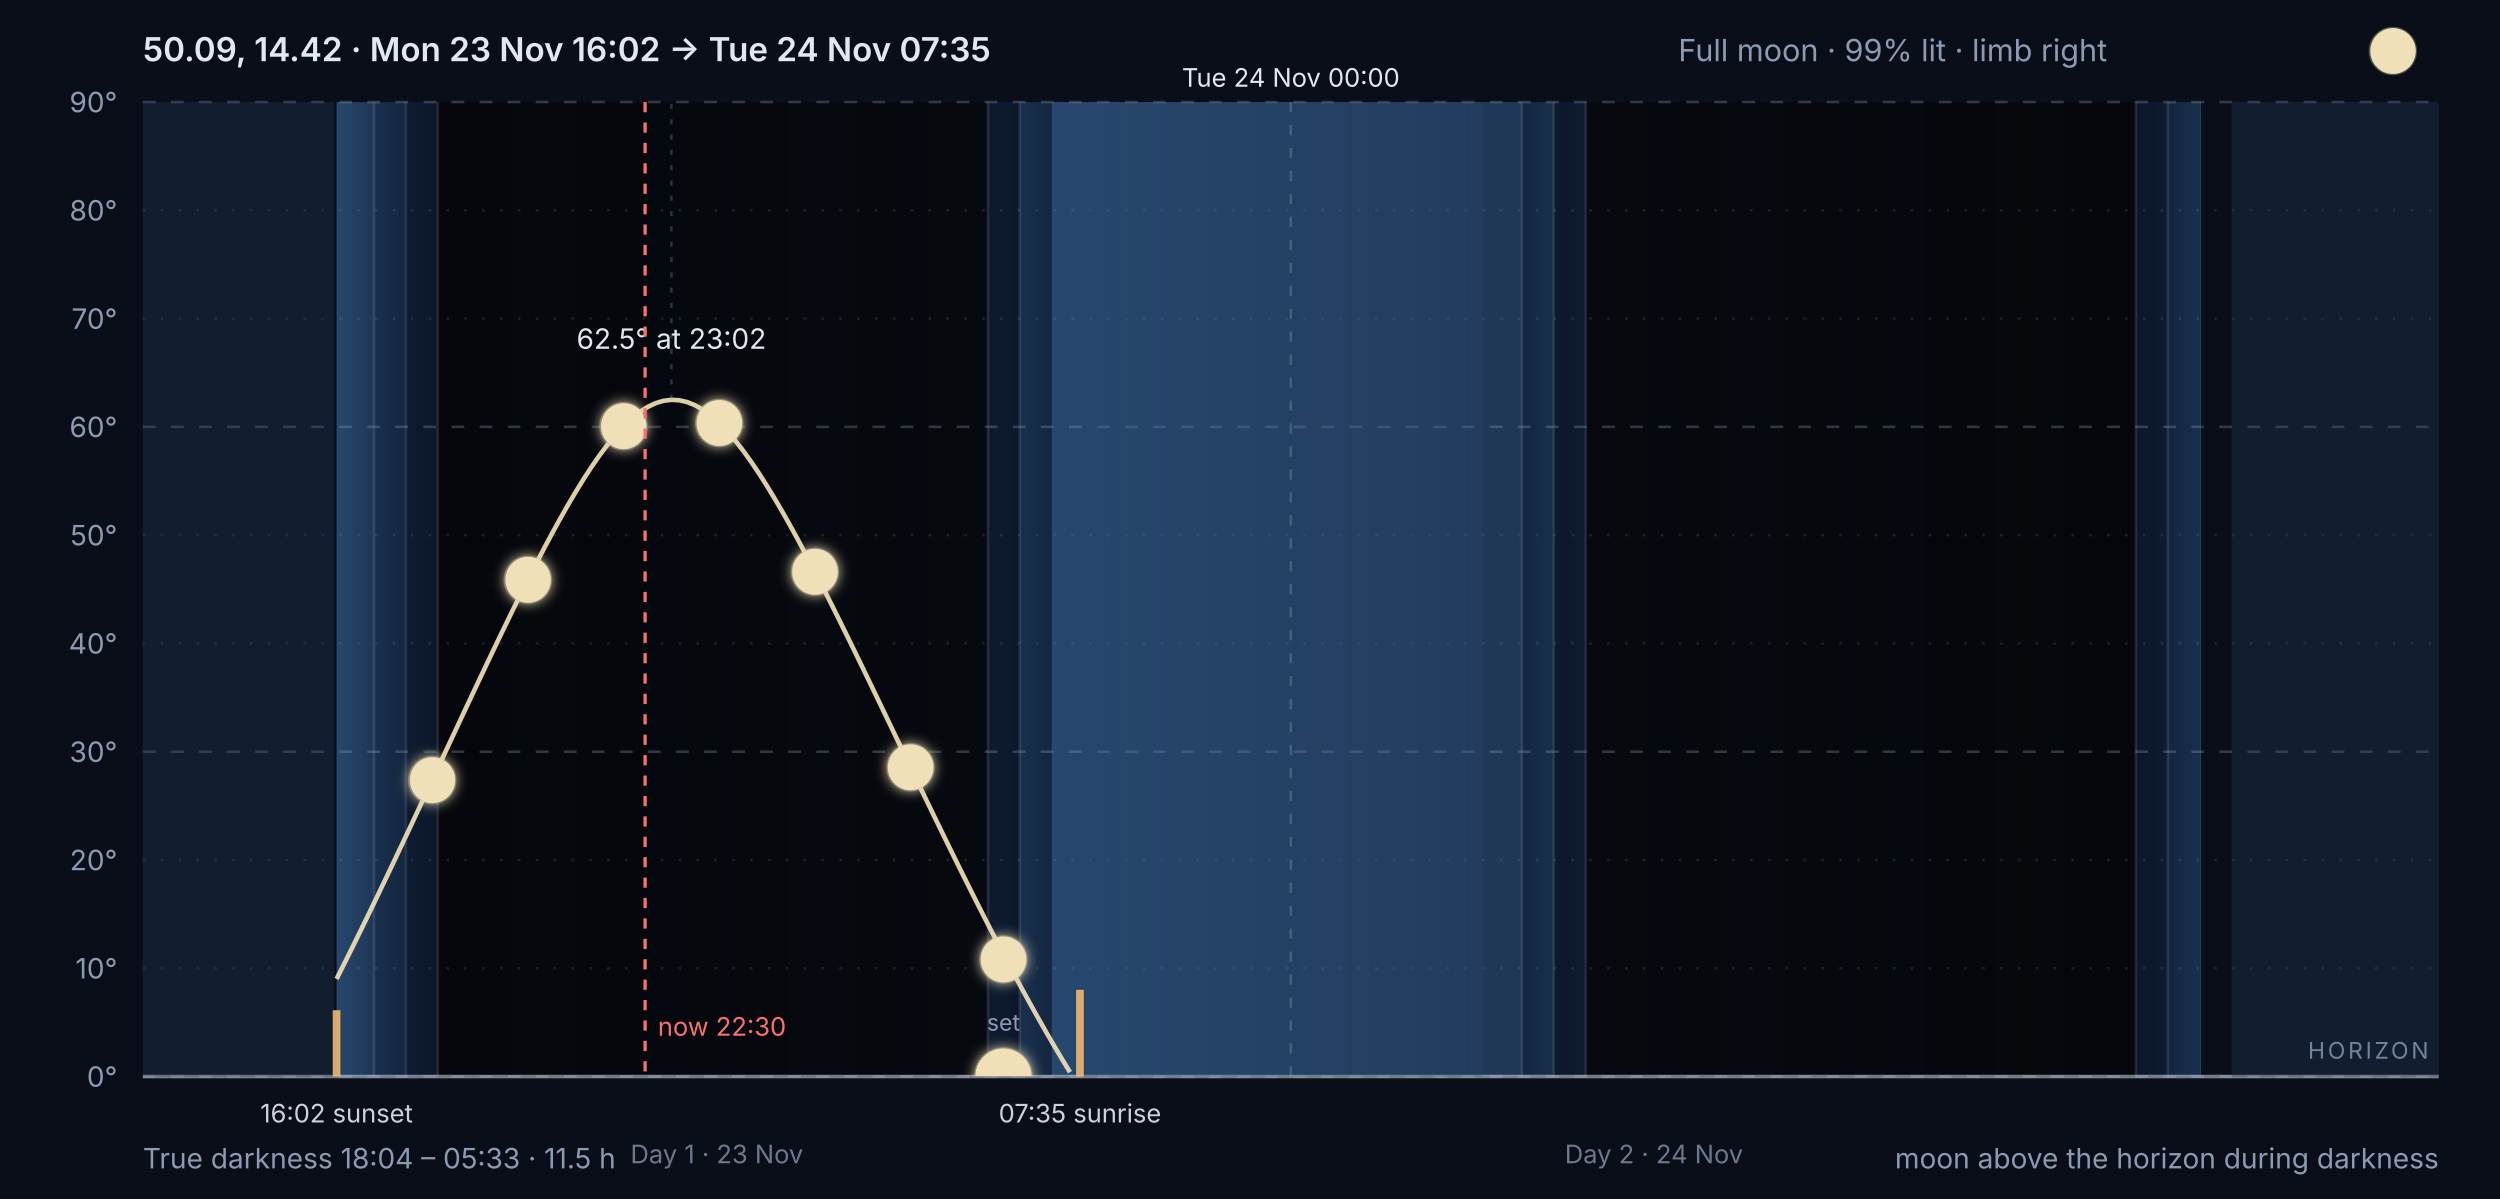
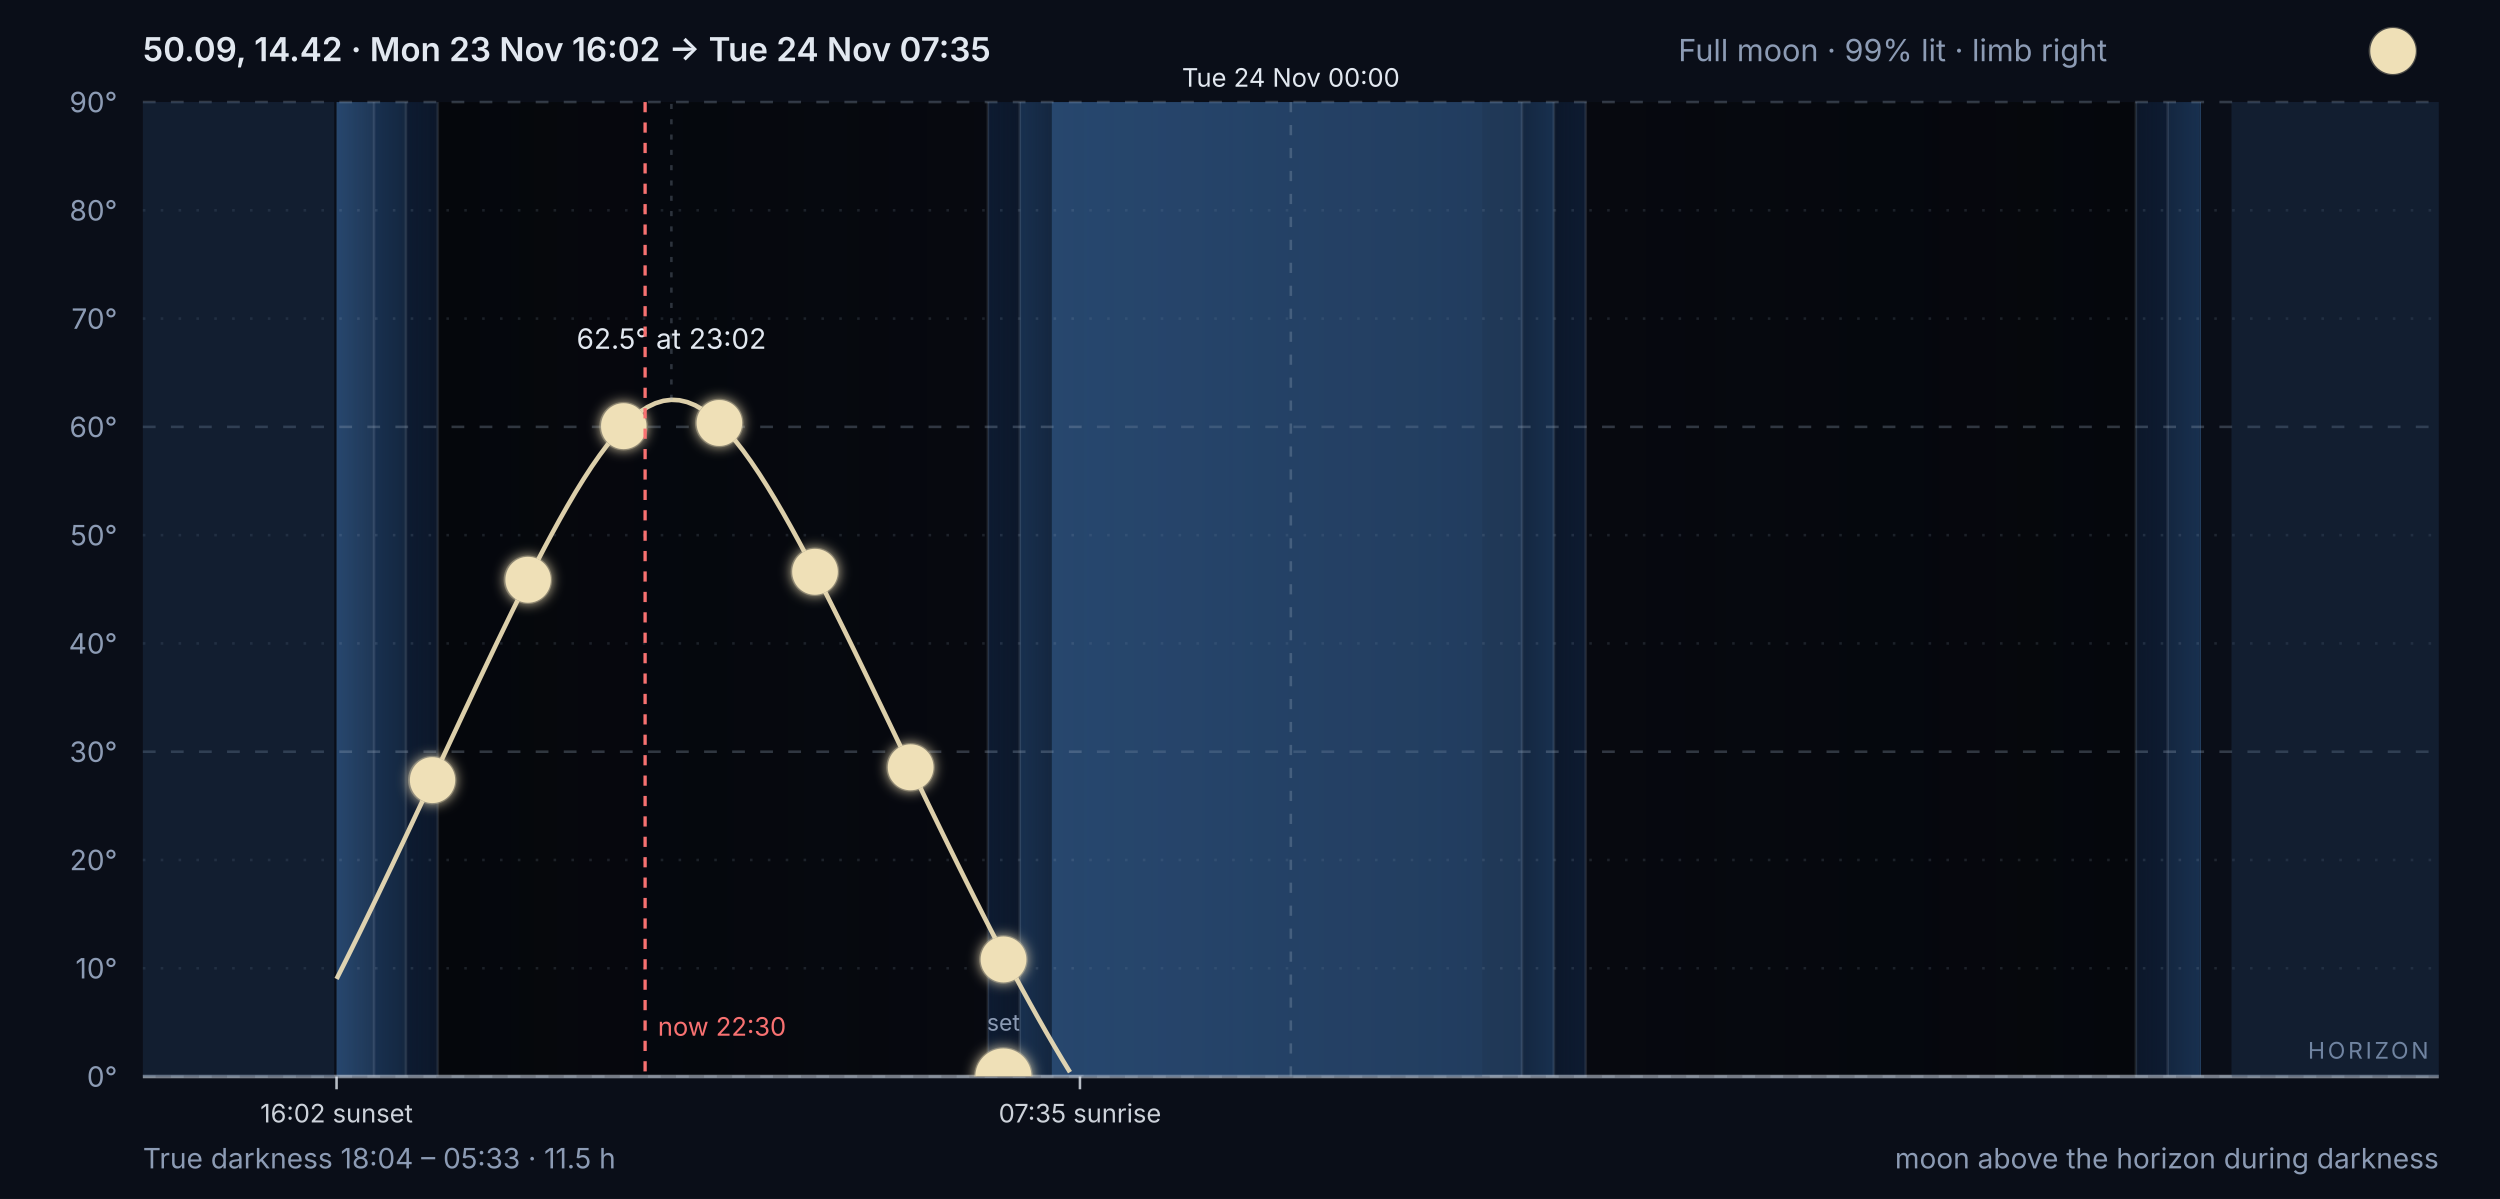
<svg xmlns="http://www.w3.org/2000/svg" width="980" height="470" viewBox="0 0 980 470" font-family="Inter, Segoe UI, sans-serif">
  <defs>
    <linearGradient id="b-civil-dusk" x1="0" x2="1" y1="0" y2="0">
      <stop offset="0" stop-color="#27476E" />
      <stop offset="1" stop-color="#27476E" stop-opacity="0.72" />
    </linearGradient>
    <linearGradient id="b-civil-dawn" x1="0" x2="1" y1="0" y2="0">
      <stop offset="0" stop-color="#27476E" stop-opacity="0.72" />
      <stop offset="1" stop-color="#27476E" />
    </linearGradient>
    <linearGradient id="b-nautical-dusk" x1="0" x2="1" y1="0" y2="0">
      <stop offset="0" stop-color="#18304F" />
      <stop offset="1" stop-color="#18304F" stop-opacity="0.72" />
    </linearGradient>
    <linearGradient id="b-nautical-dawn" x1="0" x2="1" y1="0" y2="0">
      <stop offset="0" stop-color="#18304F" stop-opacity="0.72" />
      <stop offset="1" stop-color="#18304F" />
    </linearGradient>
    <linearGradient id="b-astronomical-dusk" x1="0" x2="1" y1="0" y2="0">
      <stop offset="0" stop-color="#0D1B31" />
      <stop offset="1" stop-color="#0D1B31" stop-opacity="0.72" />
    </linearGradient>
    <linearGradient id="b-astronomical-dawn" x1="0" x2="1" y1="0" y2="0">
      <stop offset="0" stop-color="#0D1B31" stop-opacity="0.72" />
      <stop offset="1" stop-color="#0D1B31" />
    </linearGradient>
    <linearGradient id="b-night-dusk" x1="0" x2="1" y1="0" y2="0">
      <stop offset="0" stop-color="#05070C" />
      <stop offset="1" stop-color="#05070C" stop-opacity="0.72" />
    </linearGradient>
    <linearGradient id="b-night-dawn" x1="0" x2="1" y1="0" y2="0">
      <stop offset="0" stop-color="#05070C" stop-opacity="0.72" />
      <stop offset="1" stop-color="#05070C" />
    </linearGradient>
    <clipPath id="plot">
      <rect x="56" y="40" width="900" height="382" />
    </clipPath>
    <filter id="glow" x="-60%" y="-60%" width="220%" height="220%">
      <feGaussianBlur stdDeviation="2.6" result="b" />
      <feMerge>
        <feMergeNode in="b" />
        <feMergeNode in="SourceGraphic" />
      </feMerge>
    </filter>
  </defs>
  <rect width="980" height="470" fill="#0A0E18" />
  <g clip-path="url(#plot)">
    <rect x="131.93" y="40" width="14.69" height="382" fill="url(#b-civil-dusk)" />
    <rect x="146.62" y="40" width="12.50" height="382" fill="url(#b-nautical-dusk)" />
    <line x1="146.62" y1="40" x2="146.62" y2="422" stroke="#CBD5E1" stroke-opacity="0.13" stroke-width="1" />
    <rect x="159.12" y="40" width="12.50" height="382" fill="url(#b-astronomical-dusk)" />
    <line x1="159.12" y1="40" x2="159.12" y2="422" stroke="#CBD5E1" stroke-opacity="0.13" stroke-width="1" />
    <rect x="171.62" y="40" width="215.62" height="382" fill="url(#b-night-dusk)" />
    <line x1="171.62" y1="40" x2="171.62" y2="422" stroke="#CBD5E1" stroke-opacity="0.13" stroke-width="1" />
    <rect x="387.25" y="40" width="12.50" height="382" fill="url(#b-astronomical-dusk)" />
    <line x1="387.25" y1="40" x2="387.25" y2="422" stroke="#CBD5E1" stroke-opacity="0.13" stroke-width="1" />
    <rect x="399.75" y="40" width="12.50" height="382" fill="url(#b-nautical-dusk)" />
    <line x1="399.75" y1="40" x2="399.75" y2="422" stroke="#CBD5E1" stroke-opacity="0.13" stroke-width="1" />
    <rect x="412.25" y="40" width="184.38" height="382" fill="url(#b-civil-dusk)" />
    <rect x="596.62" y="40" width="12.50" height="382" fill="url(#b-nautical-dawn)" />
    <line x1="596.62" y1="40" x2="596.62" y2="422" stroke="#CBD5E1" stroke-opacity="0.13" stroke-width="1" />
    <rect x="609.12" y="40" width="12.50" height="382" fill="url(#b-astronomical-dawn)" />
    <line x1="609.12" y1="40" x2="609.12" y2="422" stroke="#CBD5E1" stroke-opacity="0.13" stroke-width="1" />
    <rect x="621.62" y="40" width="215.62" height="382" fill="url(#b-night-dawn)" />
    <line x1="621.62" y1="40" x2="621.62" y2="422" stroke="#CBD5E1" stroke-opacity="0.13" stroke-width="1" />
    <rect x="837.25" y="40" width="12.50" height="382" fill="url(#b-astronomical-dawn)" />
    <line x1="837.25" y1="40" x2="837.25" y2="422" stroke="#CBD5E1" stroke-opacity="0.13" stroke-width="1" />
    <rect x="849.75" y="40" width="12.50" height="382" fill="url(#b-nautical-dawn)" />
    <line x1="849.75" y1="40" x2="849.75" y2="422" stroke="#CBD5E1" stroke-opacity="0.13" stroke-width="1" />
    <rect x="862.25" y="40" width="0.50" height="382" fill="url(#b-civil-dawn)" />
  </g>
  <g>
    <line x1="56" y1="422.00" x2="956" y2="422.00" stroke="#94A3B8" stroke-opacity="0.3" stroke-width="1" stroke-dasharray="5 6" />
    <text x="46" y="426.00" text-anchor="end" font-size="11" fill="#8C9BB4">0°</text>
    <line x1="56" y1="379.56" x2="956" y2="379.56" stroke="#94A3B8" stroke-opacity="0.16" stroke-width="1" stroke-dasharray="1 6" />
    <text x="46" y="383.56" text-anchor="end" font-size="11" fill="#8C9BB4">10°</text>
    <line x1="56" y1="337.11" x2="956" y2="337.11" stroke="#94A3B8" stroke-opacity="0.16" stroke-width="1" stroke-dasharray="1 6" />
    <text x="46" y="341.11" text-anchor="end" font-size="11" fill="#8C9BB4">20°</text>
    <line x1="56" y1="294.67" x2="956" y2="294.67" stroke="#94A3B8" stroke-opacity="0.3" stroke-width="1" stroke-dasharray="5 6" />
    <text x="46" y="298.67" text-anchor="end" font-size="11" fill="#8C9BB4">30°</text>
    <line x1="56" y1="252.22" x2="956" y2="252.22" stroke="#94A3B8" stroke-opacity="0.16" stroke-width="1" stroke-dasharray="1 6" />
    <text x="46" y="256.22" text-anchor="end" font-size="11" fill="#8C9BB4">40°</text>
    <line x1="56" y1="209.78" x2="956" y2="209.78" stroke="#94A3B8" stroke-opacity="0.16" stroke-width="1" stroke-dasharray="1 6" />
    <text x="46" y="213.78" text-anchor="end" font-size="11" fill="#8C9BB4">50°</text>
    <line x1="56" y1="167.33" x2="956" y2="167.33" stroke="#94A3B8" stroke-opacity="0.3" stroke-width="1" stroke-dasharray="5 6" />
    <text x="46" y="171.33" text-anchor="end" font-size="11" fill="#8C9BB4">60°</text>
    <line x1="56" y1="124.89" x2="956" y2="124.89" stroke="#94A3B8" stroke-opacity="0.16" stroke-width="1" stroke-dasharray="1 6" />
    <text x="46" y="128.89" text-anchor="end" font-size="11" fill="#8C9BB4">70°</text>
    <line x1="56" y1="82.44" x2="956" y2="82.44" stroke="#94A3B8" stroke-opacity="0.16" stroke-width="1" stroke-dasharray="1 6" />
    <text x="46" y="86.44" text-anchor="end" font-size="11" fill="#8C9BB4">80°</text>
    <line x1="56" y1="40.00" x2="956" y2="40.00" stroke="#94A3B8" stroke-opacity="0.3" stroke-width="1" stroke-dasharray="5 6" />
    <text x="46" y="44.00" text-anchor="end" font-size="11" fill="#8C9BB4">90°</text>
    <line x1="56" y1="422.00" x2="956" y2="422.00" stroke="#CBD5E1" stroke-opacity="0.55" stroke-width="1.4" />
    <text x="952" y="415.00" text-anchor="end" font-size="9" fill="#8C9BB4" letter-spacing="0.12em">HORIZON</text>
  </g>
  <g>
    <rect x="56.00" y="40" width="75.00" height="382" fill="#27476E" opacity="0.28" />
    <rect x="424.75" y="40" width="156.25" height="382" fill="#27476E" opacity="0.28" />
    <rect x="874.75" y="40" width="81.25" height="382" fill="#27476E" opacity="0.28" />
-     <rect x="130.43" y="396" width="3" height="26" fill="#F0B86E" opacity="0.9" />
+     <line x1="131.93" y1="422" x2="131.93" y2="427" stroke="#E2E8F0" stroke-opacity="0.8" stroke-width="1" />
    <text x="131.93" y="440" text-anchor="middle" font-size="10" fill="#E2E8F0" opacity="0.9">16:02 sunset</text>
-     <rect x="421.84" y="388" width="3" height="34" fill="#F0B86E" opacity="0.9" />
+     <line x1="423.34" y1="422" x2="423.34" y2="427" stroke="#E2E8F0" stroke-opacity="0.8" stroke-width="1" />
    <text x="423.34" y="440" text-anchor="middle" font-size="10" fill="#E2E8F0" opacity="0.9">07:35 sunrise</text>
    <line x1="506.00" y1="40" x2="506.00" y2="422" stroke="#94A3B8" stroke-opacity="0.30" stroke-dasharray="4 5" />
    <text x="506.00" y="34" text-anchor="middle" font-size="10" fill="#E2E8F0">Tue 24 Nov 00:00</text>
-     <text x="281.00" y="456" text-anchor="middle" font-size="10" fill="#8C9BB4" opacity="0.75">Day 1 · 23 Nov</text>
-     <text x="648.34" y="456" text-anchor="middle" font-size="10" fill="#8C9BB4" opacity="0.75">Day 2 · 24 Nov</text>
  </g>
  <g clip-path="url(#plot)">
    <polyline points="131.93,383.75 135.06,377.54 138.18,371.26 141.31,364.92 144.43,358.51 147.56,352.06 150.68,345.55 153.81,339.00 156.93,332.41 160.06,325.80 163.18,319.15 166.31,312.49 169.43,305.81 172.56,299.13 175.68,292.44 178.81,285.76 181.93,279.09 185.06,272.45 188.18,265.83 191.31,259.25 194.43,252.71 197.56,246.24 200.68,239.83 203.81,233.50 206.93,227.27 210.06,221.15 213.18,215.15 216.31,209.30 219.43,203.61 222.56,198.10 225.68,192.80 228.81,187.74 231.93,182.95 235.06,178.45 238.18,174.28 241.31,170.47 244.43,167.06 247.56,164.09 250.68,161.57 253.81,159.56 256.93,158.07 260.06,157.12 263.18,156.73 266.31,156.90 269.43,157.63 272.56,158.90 275.68,160.71 278.81,163.02 281.93,165.81 285.06,169.03 288.18,172.66 291.31,176.66 294.43,181.00 297.56,185.63 300.68,190.54 303.81,195.69 306.93,201.04 310.06,206.59 313.18,212.30 316.31,218.16 319.43,224.14 322.56,230.23 325.68,236.42 328.81,242.68 331.93,249.00 335.06,255.39 338.18,261.81 341.31,268.27 344.43,274.76 347.56,281.26 350.68,287.77 353.81,294.28 356.93,300.78 360.06,307.27 363.18,313.75 366.31,320.19 369.43,326.60 372.56,332.98 375.68,339.31 378.81,345.60 381.93,351.83 385.06,358.00 388.18,364.11 391.31,370.14 394.43,376.10 397.56,381.97 400.68,387.76 403.81,393.45 406.93,399.04 410.06,404.53 413.18,409.90 416.31,415.16 419.43,420.29" fill="none" stroke="#EFE0B7" stroke-width="1.8" stroke-opacity="0.92" stroke-linejoin="round" />
    <g transform="translate(169.43,305.81)">
      <circle r="9.0" fill="#161D2E" stroke="#EFE0B7" stroke-opacity="0.3" />
      <path d="M 0,-9.0 A 9.0,9.0 0 0 1 0,9.0 A 8.75,9.0 0 0 1 0,-9.0 Z" fill="#EFE0B7" filter="url(#glow)" />
    </g>
    <g transform="translate(206.93,227.27)">
      <circle r="9.0" fill="#161D2E" stroke="#EFE0B7" stroke-opacity="0.3" />
      <path d="M 0,-9.0 A 9.0,9.0 0 0 1 0,9.0 A 8.79,9.0 0 0 1 0,-9.0 Z" fill="#EFE0B7" filter="url(#glow)" />
    </g>
    <g transform="translate(244.43,167.06)">
      <circle r="9.0" fill="#161D2E" stroke="#EFE0B7" stroke-opacity="0.3" />
      <path d="M 0,-9.0 A 9.0,9.0 0 0 1 0,9.0 A 8.82,9.0 0 0 1 0,-9.0 Z" fill="#EFE0B7" filter="url(#glow)" />
    </g>
    <g transform="translate(281.93,165.81)">
      <circle r="9.0" fill="#161D2E" stroke="#EFE0B7" stroke-opacity="0.3" />
      <path d="M 0,-9.0 A 9.0,9.0 0 0 1 0,9.0 A 8.85,9.0 0 0 1 0,-9.0 Z" fill="#EFE0B7" filter="url(#glow)" />
    </g>
    <g transform="translate(319.43,224.14)">
      <circle r="9.0" fill="#161D2E" stroke="#EFE0B7" stroke-opacity="0.3" />
      <path d="M 0,-9.0 A 9.0,9.0 0 0 1 0,9.0 A 8.88,9.0 0 0 1 0,-9.0 Z" fill="#EFE0B7" filter="url(#glow)" />
    </g>
    <g transform="translate(356.93,300.78)">
      <circle r="9.0" fill="#161D2E" stroke="#EFE0B7" stroke-opacity="0.3" />
      <path d="M 0,-9.0 A 9.0,9.0 0 0 1 0,9.0 A 8.90,9.0 0 0 1 0,-9.0 Z" fill="#EFE0B7" filter="url(#glow)" />
    </g>
    <g transform="translate(393.34,376.10)">
      <circle r="9.0" fill="#161D2E" stroke="#EFE0B7" stroke-opacity="0.3" />
      <path d="M 0,-9.0 A 9.0,9.0 0 0 1 0,9.0 A 8.92,9.0 0 0 1 0,-9.0 Z" fill="#EFE0B7" filter="url(#glow)" />
    </g>
    <g transform="translate(393.34,422.00)">
      <circle r="11.0" fill="#161D2E" stroke="#EFE0B7" stroke-opacity="0.3" />
      <path d="M 0,-11.0 A 11.0,11.0 0 1 1 0,11.0 A 11.0,11.0 0 1 1 0,-11.0 Z" fill="#EFE0B7" filter="url(#glow)" />
      <text y="-18.0" text-anchor="middle" font-size="9" fill="#8C9BB4">set</text>
    </g>
    <line x1="263.18" y1="156.73" x2="263.18" y2="40.00" stroke="#94A3B8" stroke-opacity="0.28" stroke-dasharray="2 4" />
    <text x="263.18" y="136.73" text-anchor="middle" font-size="11" fill="#E2E8F0">62.5° at 23:02</text>
+     <text x="648.34" y="456" text-anchor="middle" font-size="10" fill="#8C9BB4" opacity="0.75">Day 2 · 24 Nov</text>
  </g>
  <text x="56" y="24" font-size="13" font-weight="600" fill="#E2E8F0">50.09, 14.42  ·  Mon 23 Nov 16:02 → Tue 24 Nov 07:35</text>
  <text x="826" y="24" text-anchor="end" font-size="12" fill="#8C9BB4">Full moon · 99% lit · limb right</text>
  <g transform="translate(938,20)">
    <circle r="9" fill="#161D2E" stroke="#EFE0B7" stroke-opacity="0.3" />
    <path d="M 0,-9 A 9,9 0 0 1 0,9 A 8.85,9 0 0 1 0,-9 Z" fill="#EFE0B7" />
  </g>
  <text x="56" y="458" font-size="11" fill="#8C9BB4">True darkness 18:04 – 05:33  ·  11.5 h</text>
  <text x="956" y="458" text-anchor="end" font-size="11" fill="#8C9BB4">moon above the horizon during darkness</text>
  <g clip-path="url(#plot)">
    <line x1="252.88" y1="40" x2="252.88" y2="422" stroke="#F87171" stroke-width="1.3" stroke-dasharray="4 4" />
  </g>
  <text x="257.88" y="406" font-size="10" fill="#F87171">now 22:30</text>
</svg>
